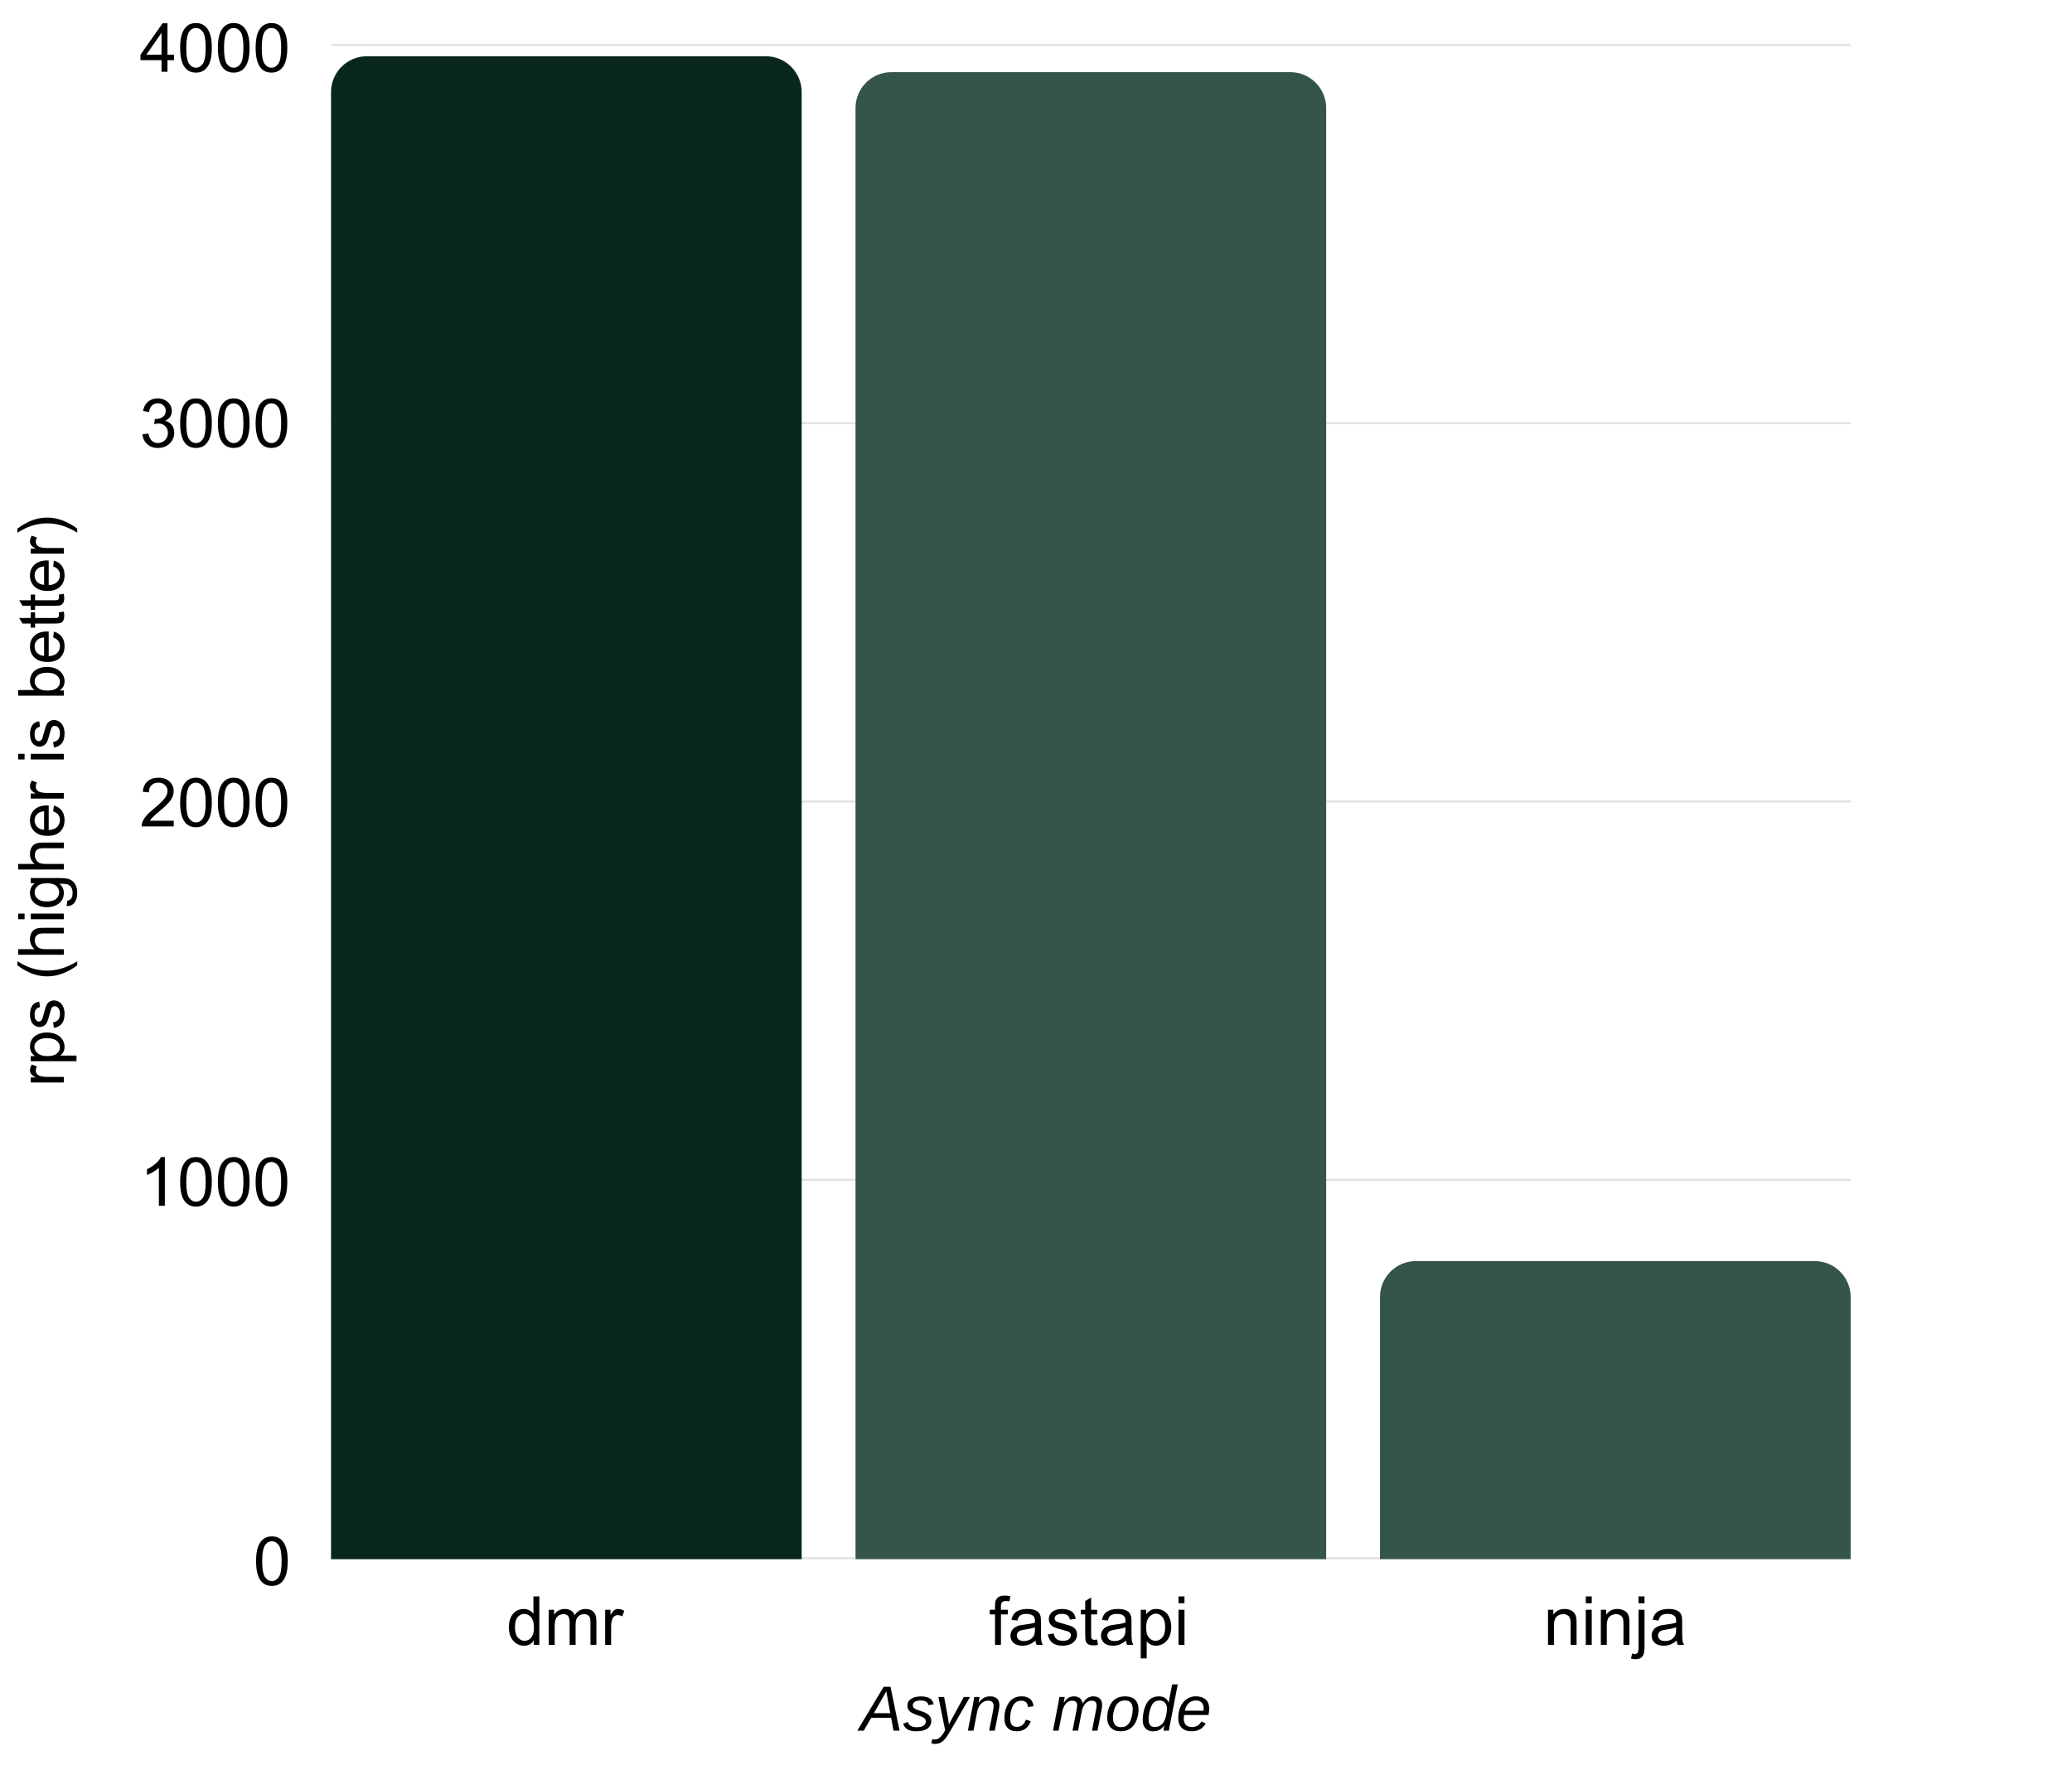
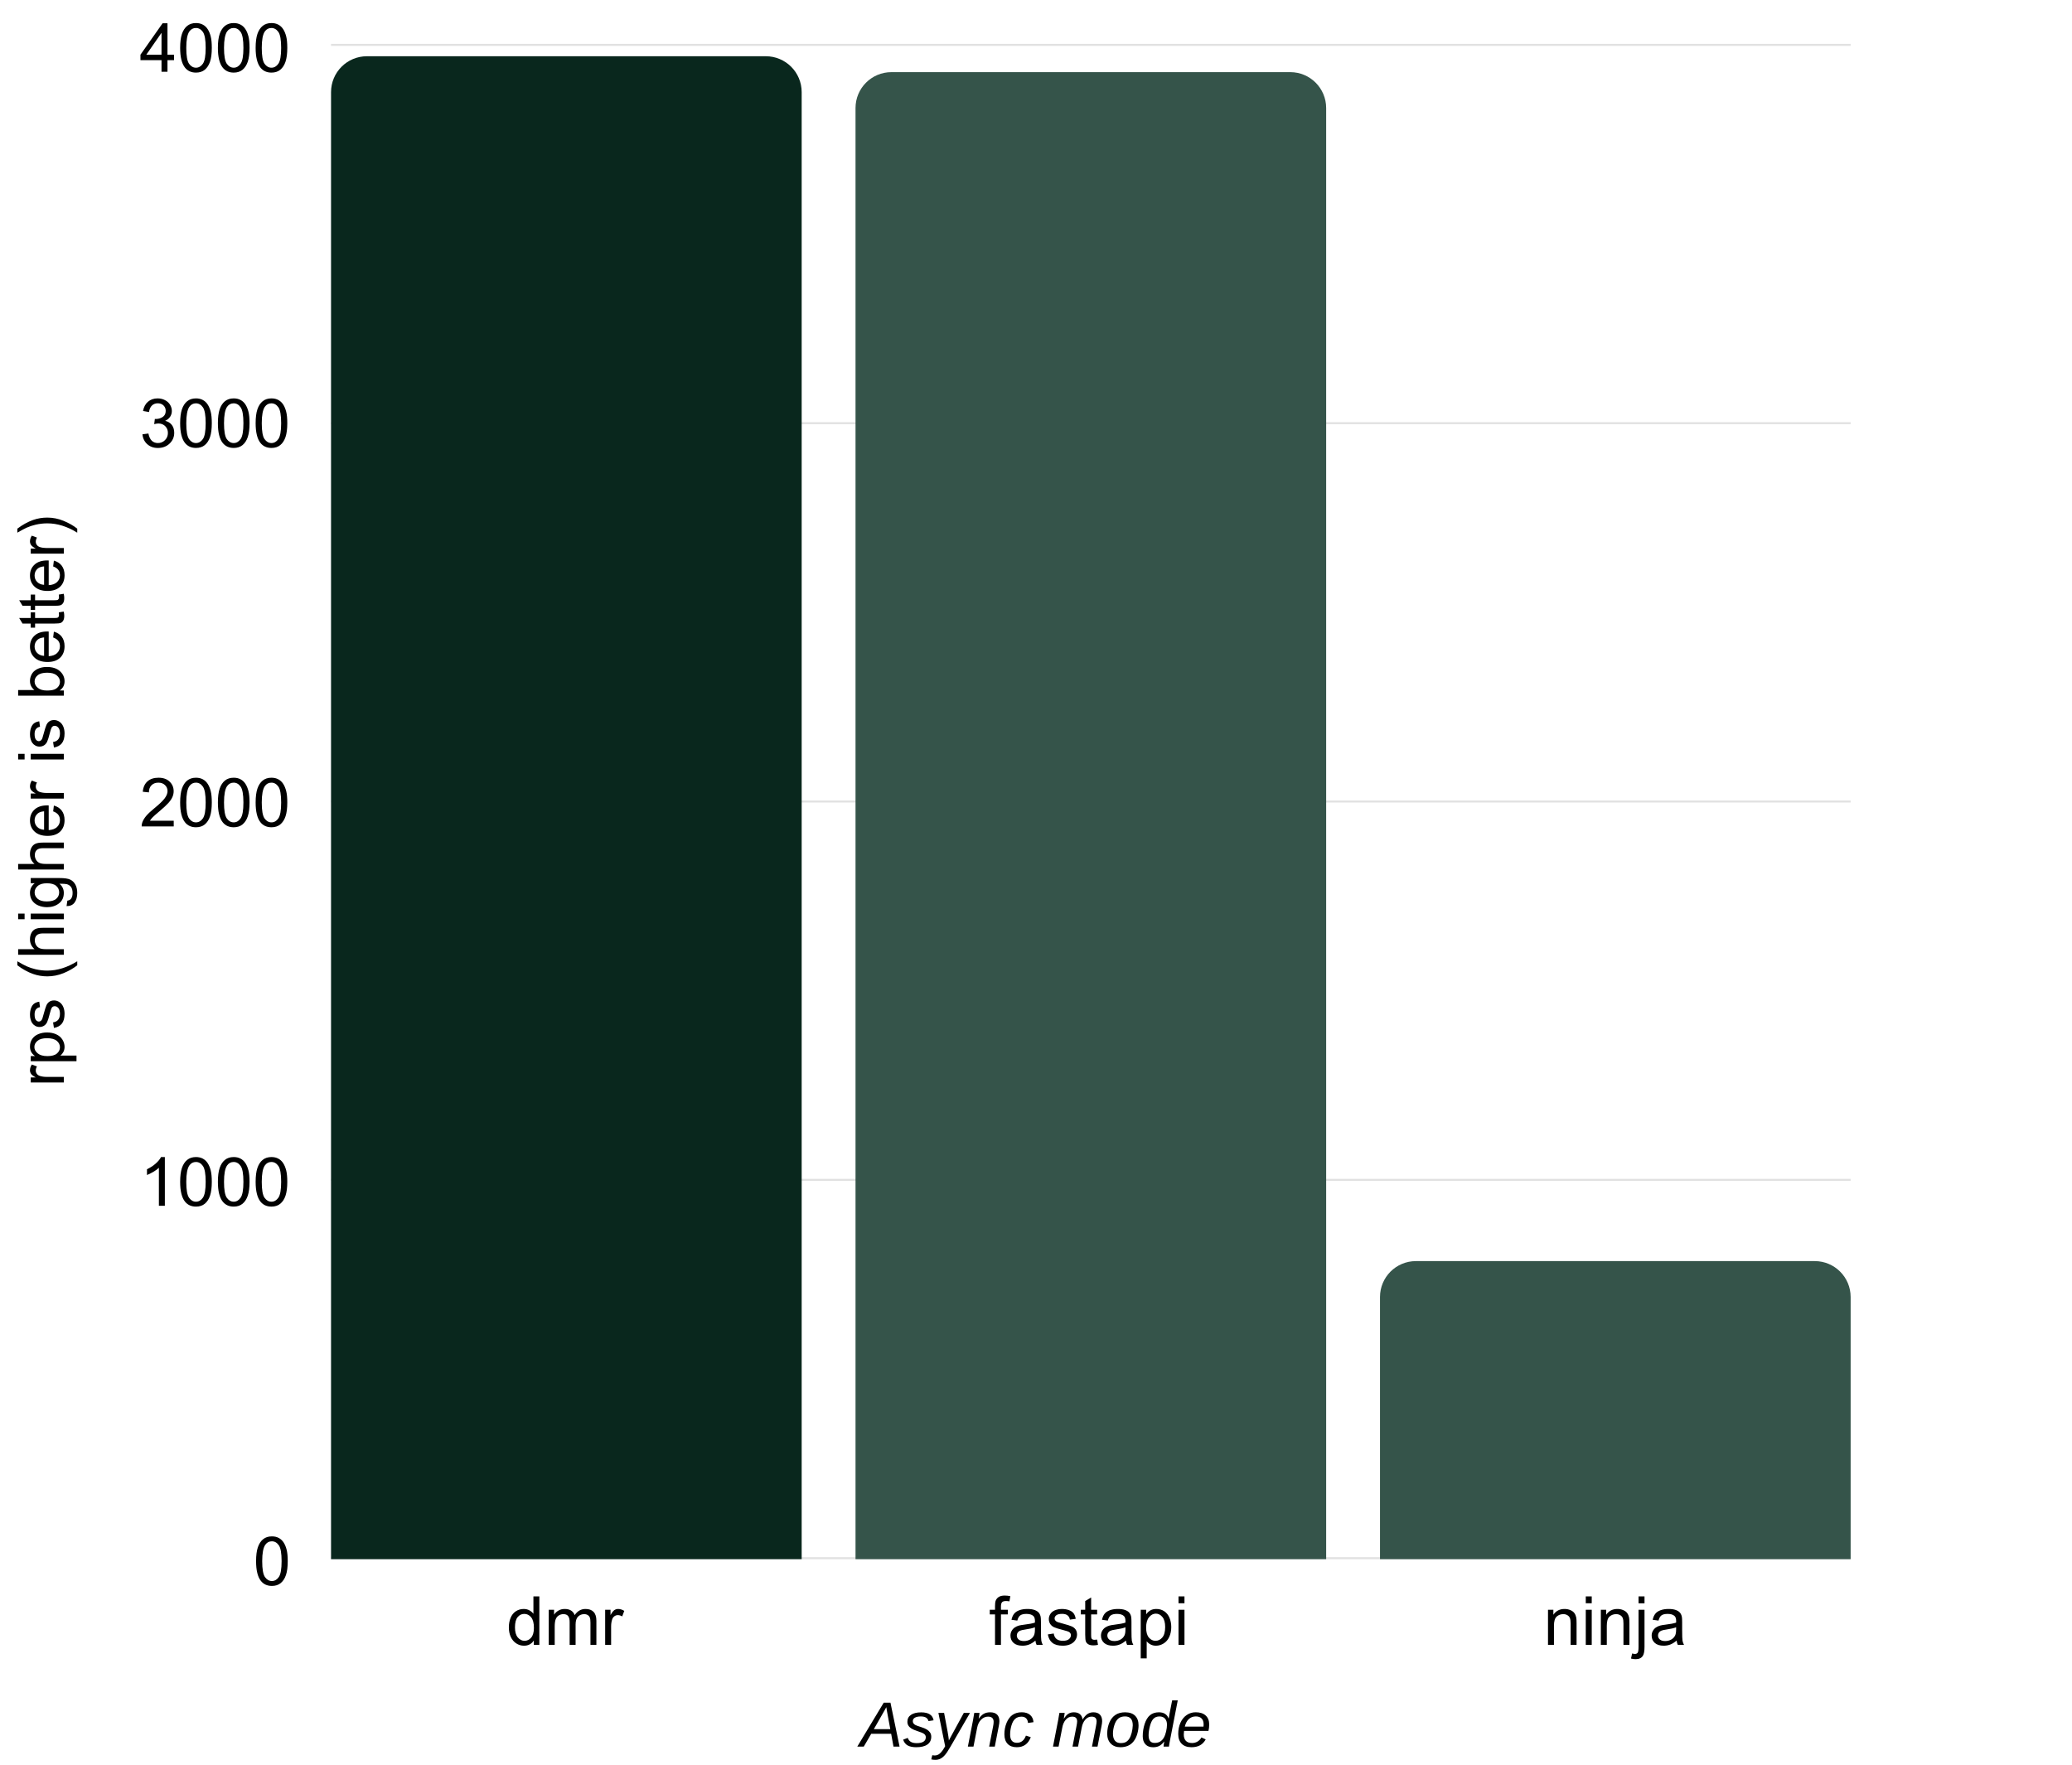
<svg xmlns="http://www.w3.org/2000/svg" width="1039" height="885" viewBox="0 0 1039 885" fill="none">
  <path d="M166 22.5H928" stroke="#E1E1E1" />
  <path d="M166 212.25H928" stroke="#E1E1E1" />
  <path d="M166 402H928" stroke="#E1E1E1" />
  <path d="M166 591.75H928" stroke="#E1E1E1" />
  <path d="M166 781.5H928" stroke="#E1E1E1" />
  <path d="M429 54.182C429 44.241 437.059 36.182 447 36.182H647C656.941 36.182 665 44.241 665 54.182V782H429V54.182Z" fill="#35544A" />
  <path d="M166 46.205C166 36.264 174.059 28.205 184 28.205H384C393.941 28.205 402 36.264 402 46.205V782H166V46.205Z" fill="#09271D" />
  <path d="M692 650.501C692 640.560 700.059 632.501 710 632.501H910C919.941 632.501 928 640.560 928 650.501V782H692V650.501Z" fill="#35544A" />
  <path transform="translate(0 -253)" d="M80.99 289V283.173H70.432V280.434L81.538 264.662H83.978V280.434H87.266V283.173H83.978V289H80.99ZM80.99 280.434V269.46L73.37 280.434H80.99ZM90.337 276.997C90.337 274.119 90.63 271.806 91.217 270.058C91.814 268.298 92.694 266.942 93.856 265.99C95.03 265.038 96.502 264.562 98.272 264.562C99.579 264.562 100.724 264.828 101.709 265.359C102.694 265.88 103.507 266.638 104.149 267.634C104.791 268.619 105.295 269.825 105.66 271.253C106.025 272.67 106.208 274.584 106.208 276.997C106.208 279.853 105.915 282.16 105.328 283.92C104.742 285.669 103.862 287.024 102.688 287.987C101.526 288.939 100.054 289.415 98.272 289.415C95.926 289.415 94.083 288.574 92.744 286.892C91.139 284.866 90.337 281.568 90.337 276.997ZM93.408 276.997C93.408 280.993 93.873 283.654 94.803 284.982C95.743 286.299 96.9 286.958 98.272 286.958C99.645 286.958 100.796 286.294 101.726 284.966C102.666 283.638 103.137 280.981 103.137 276.997C103.137 272.991 102.666 270.329 101.726 269.012C100.796 267.695 99.634 267.036 98.239 267.036C96.867 267.036 95.771 267.617 94.952 268.779C93.923 270.262 93.408 273.002 93.408 276.997ZM109.263 276.997C109.263 274.119 109.556 271.806 110.143 270.058C110.74 268.298 111.62 266.942 112.782 265.99C113.955 265.038 115.427 264.562 117.198 264.562C118.504 264.562 119.65 264.828 120.635 265.359C121.62 265.88 122.433 266.638 123.075 267.634C123.717 268.619 124.221 269.825 124.586 271.253C124.951 272.67 125.134 274.584 125.134 276.997C125.134 279.853 124.84 282.16 124.254 283.92C123.667 285.669 122.787 287.024 121.614 287.987C120.452 288.939 118.98 289.415 117.198 289.415C114.852 289.415 113.009 288.574 111.67 286.892C110.065 284.866 109.263 281.568 109.263 276.997ZM112.334 276.997C112.334 280.993 112.799 283.654 113.729 284.982C114.669 286.299 115.826 286.958 117.198 286.958C118.571 286.958 119.722 286.294 120.651 284.966C121.592 283.638 122.062 280.981 122.062 276.997C122.062 272.991 121.592 270.329 120.651 269.012C119.722 267.695 118.56 267.036 117.165 267.036C115.793 267.036 114.697 267.617 113.878 268.779C112.849 270.262 112.334 273.002 112.334 276.997ZM128.188 276.997C128.188 274.119 128.482 271.806 129.068 270.058C129.666 268.298 130.546 266.942 131.708 265.99C132.881 265.038 134.353 264.562 136.124 264.562C137.43 264.562 138.576 264.828 139.561 265.359C140.546 265.88 141.359 266.638 142.001 267.634C142.643 268.619 143.146 269.825 143.512 271.253C143.877 272.67 144.06 274.584 144.06 276.997C144.06 279.853 143.766 282.16 143.18 283.92C142.593 285.669 141.713 287.024 140.54 287.987C139.378 288.939 137.906 289.415 136.124 289.415C133.778 289.415 131.935 288.574 130.596 286.892C128.991 284.866 128.188 281.568 128.188 276.997ZM131.26 276.997C131.26 280.993 131.725 283.654 132.654 284.982C133.595 286.299 134.752 286.958 136.124 286.958C137.496 286.958 138.647 286.294 139.577 284.966C140.518 283.638 140.988 280.981 140.988 276.997C140.988 272.991 140.518 270.329 139.577 269.012C138.647 267.695 137.485 267.036 136.091 267.036C134.718 267.036 133.623 267.617 132.804 268.779C131.774 270.262 131.26 273.002 131.26 276.997Z" fill="black" />
  <path transform="translate(0 -189.75)" d="M71.428 407.575L74.416 407.177C74.759 408.87 75.34 410.093 76.159 410.846C76.989 411.587 77.996 411.958 79.181 411.958C80.586 411.958 81.77 411.471 82.733 410.497C83.707 409.523 84.194 408.317 84.194 406.878C84.194 405.506 83.746 404.377 82.85 403.491C81.953 402.595 80.813 402.146 79.43 402.146C78.865 402.146 78.162 402.257 77.321 402.479L77.653 399.855C77.853 399.878 78.013 399.889 78.135 399.889C79.408 399.889 80.553 399.557 81.571 398.893C82.59 398.229 83.099 397.205 83.099 395.821C83.099 394.726 82.728 393.818 81.986 393.099C81.245 392.379 80.287 392.02 79.114 392.02C77.952 392.02 76.984 392.385 76.209 393.115C75.434 393.846 74.936 394.941 74.715 396.402L71.727 395.871C72.092 393.868 72.922 392.318 74.217 391.223C75.512 390.116 77.122 389.562 79.048 389.562C80.376 389.562 81.599 389.85 82.717 390.426C83.835 390.99 84.687 391.765 85.273 392.75C85.871 393.735 86.17 394.781 86.17 395.888C86.17 396.939 85.888 397.896 85.323 398.76C84.759 399.623 83.923 400.309 82.816 400.818C84.255 401.15 85.373 401.842 86.17 402.894C86.967 403.934 87.365 405.24 87.365 406.812C87.365 408.937 86.591 410.741 85.041 412.224C83.492 413.696 81.533 414.432 79.164 414.432C77.028 414.432 75.252 413.795 73.835 412.522C72.429 411.25 71.627 409.601 71.428 407.575ZM90.337 401.997C90.337 399.119 90.63 396.806 91.217 395.058C91.814 393.298 92.694 391.942 93.856 390.99C95.03 390.038 96.502 389.562 98.272 389.562C99.579 389.562 100.724 389.828 101.709 390.359C102.694 390.88 103.507 391.638 104.149 392.634C104.791 393.619 105.295 394.825 105.66 396.253C106.025 397.67 106.208 399.584 106.208 401.997C106.208 404.853 105.915 407.16 105.328 408.92C104.742 410.669 103.862 412.024 102.688 412.987C101.526 413.939 100.054 414.415 98.272 414.415C95.926 414.415 94.083 413.574 92.744 411.892C91.139 409.866 90.337 406.568 90.337 401.997ZM93.408 401.997C93.408 405.993 93.873 408.654 94.803 409.982C95.743 411.299 96.9 411.958 98.272 411.958C99.645 411.958 100.796 411.294 101.726 409.966C102.666 408.638 103.137 405.981 103.137 401.997C103.137 397.991 102.666 395.329 101.726 394.012C100.796 392.695 99.634 392.036 98.239 392.036C96.867 392.036 95.771 392.617 94.952 393.779C93.923 395.262 93.408 398.002 93.408 401.997ZM109.263 401.997C109.263 399.119 109.556 396.806 110.143 395.058C110.74 393.298 111.62 391.942 112.782 390.99C113.955 390.038 115.427 389.562 117.198 389.562C118.504 389.562 119.65 389.828 120.635 390.359C121.62 390.88 122.433 391.638 123.075 392.634C123.717 393.619 124.221 394.825 124.586 396.253C124.951 397.67 125.134 399.584 125.134 401.997C125.134 404.853 124.84 407.16 124.254 408.92C123.667 410.669 122.787 412.024 121.614 412.987C120.452 413.939 118.98 414.415 117.198 414.415C114.852 414.415 113.009 413.574 111.67 411.892C110.065 409.866 109.263 406.568 109.263 401.997ZM112.334 401.997C112.334 405.993 112.799 408.654 113.729 409.982C114.669 411.299 115.826 411.958 117.198 411.958C118.571 411.958 119.722 411.294 120.651 409.966C121.592 408.638 122.062 405.981 122.062 401.997C122.062 397.991 121.592 395.329 120.651 394.012C119.722 392.695 118.56 392.036 117.165 392.036C115.793 392.036 114.697 392.617 113.878 393.779C112.849 395.262 112.334 398.002 112.334 401.997ZM128.188 401.997C128.188 399.119 128.482 396.806 129.068 395.058C129.666 393.298 130.546 391.942 131.708 390.99C132.881 390.038 134.353 389.562 136.124 389.562C137.43 389.562 138.576 389.828 139.561 390.359C140.546 390.88 141.359 391.638 142.001 392.634C142.643 393.619 143.146 394.825 143.512 396.253C143.877 397.67 144.06 399.584 144.06 401.997C144.06 404.853 143.766 407.16 143.18 408.92C142.593 410.669 141.713 412.024 140.54 412.987C139.378 413.939 137.906 414.415 136.124 414.415C133.778 414.415 131.935 413.574 130.596 411.892C128.991 409.866 128.188 406.568 128.188 401.997ZM131.26 401.997C131.26 405.993 131.725 408.654 132.654 409.982C133.595 411.299 134.752 411.958 136.124 411.958C137.496 411.958 138.647 411.294 139.577 409.966C140.518 408.638 140.988 405.981 140.988 401.997C140.988 397.991 140.518 395.329 139.577 394.012C138.647 392.695 137.485 392.036 136.091 392.036C134.718 392.036 133.623 392.617 132.804 393.779C131.774 395.262 131.26 398.002 131.26 401.997Z" fill="black" />
  <path transform="translate(0 -126.5)" d="M87.116 538.128V541H71.029C71.007 540.281 71.123 539.589 71.378 538.925C71.787 537.829 72.44 536.75 73.337 535.688C74.245 534.625 75.55 533.396 77.255 532.002C79.9 529.833 81.688 528.117 82.617 526.855C83.547 525.583 84.012 524.382 84.012 523.253C84.012 522.069 83.586 521.073 82.733 520.265C81.892 519.446 80.791 519.036 79.43 519.036C77.991 519.036 76.84 519.468 75.977 520.331C75.113 521.194 74.676 522.39 74.665 523.917L71.594 523.602C71.804 521.311 72.595 519.567 73.968 518.372C75.34 517.166 77.183 516.562 79.496 516.562C81.831 516.562 83.68 517.21 85.041 518.505C86.402 519.8 87.083 521.405 87.083 523.319C87.083 524.293 86.884 525.251 86.485 526.191C86.087 527.132 85.423 528.123 84.493 529.163C83.575 530.203 82.042 531.631 79.894 533.446C78.102 534.951 76.951 535.975 76.441 536.518C75.932 537.049 75.512 537.586 75.18 538.128H87.116ZM90.337 528.997C90.337 526.119 90.63 523.806 91.217 522.058C91.814 520.298 92.694 518.942 93.856 517.99C95.03 517.038 96.502 516.562 98.272 516.562C99.579 516.562 100.724 516.828 101.709 517.359C102.694 517.88 103.507 518.638 104.149 519.634C104.791 520.619 105.295 521.825 105.66 523.253C106.025 524.67 106.208 526.584 106.208 528.997C106.208 531.853 105.915 534.16 105.328 535.92C104.742 537.669 103.862 539.024 102.688 539.987C101.526 540.939 100.054 541.415 98.272 541.415C95.926 541.415 94.083 540.574 92.744 538.892C91.139 536.866 90.337 533.568 90.337 528.997ZM93.408 528.997C93.408 532.993 93.873 535.654 94.803 536.982C95.743 538.299 96.9 538.958 98.272 538.958C99.645 538.958 100.796 538.294 101.726 536.966C102.666 535.638 103.137 532.981 103.137 528.997C103.137 524.991 102.666 522.329 101.726 521.012C100.796 519.695 99.634 519.036 98.239 519.036C96.867 519.036 95.771 519.617 94.952 520.779C93.923 522.262 93.408 525.002 93.408 528.997ZM109.263 528.997C109.263 526.119 109.556 523.806 110.143 522.058C110.74 520.298 111.62 518.942 112.782 517.99C113.955 517.038 115.427 516.562 117.198 516.562C118.504 516.562 119.65 516.828 120.635 517.359C121.62 517.88 122.433 518.638 123.075 519.634C123.717 520.619 124.221 521.825 124.586 523.253C124.951 524.67 125.134 526.584 125.134 528.997C125.134 531.853 124.84 534.16 124.254 535.92C123.667 537.669 122.787 539.024 121.614 539.987C120.452 540.939 118.98 541.415 117.198 541.415C114.852 541.415 113.009 540.574 111.67 538.892C110.065 536.866 109.263 533.568 109.263 528.997ZM112.334 528.997C112.334 532.993 112.799 535.654 113.729 536.982C114.669 538.299 115.826 538.958 117.198 538.958C118.571 538.958 119.722 538.294 120.651 536.966C121.592 535.638 122.062 532.981 122.062 528.997C122.062 524.991 121.592 522.329 120.651 521.012C119.722 519.695 118.56 519.036 117.165 519.036C115.793 519.036 114.697 519.617 113.878 520.779C112.849 522.262 112.334 525.002 112.334 528.997ZM128.188 528.997C128.188 526.119 128.482 523.806 129.068 522.058C129.666 520.298 130.546 518.942 131.708 517.99C132.881 517.038 134.353 516.562 136.124 516.562C137.43 516.562 138.576 516.828 139.561 517.359C140.546 517.88 141.359 518.638 142.001 519.634C142.643 520.619 143.146 521.825 143.512 523.253C143.877 524.67 144.06 526.584 144.06 528.997C144.06 531.853 143.766 534.16 143.18 535.92C142.593 537.669 141.713 539.024 140.54 539.987C139.378 540.939 137.906 541.415 136.124 541.415C133.778 541.415 131.935 540.574 130.596 538.892C128.991 536.866 128.188 533.568 128.188 528.997ZM131.26 528.997C131.26 532.993 131.725 535.654 132.654 536.982C133.595 538.299 134.752 538.958 136.124 538.958C137.496 538.958 138.647 538.294 139.577 536.966C140.518 535.638 140.988 532.981 140.988 528.997C140.988 524.991 140.518 522.329 139.577 521.012C138.647 519.695 137.485 519.036 136.091 519.036C134.718 519.036 133.623 519.617 132.804 520.779C131.774 522.262 131.26 525.002 131.26 528.997Z" fill="black" />
  <path transform="translate(0 -63.25)" d="M82.667 668H79.679V648.958C78.959 649.644 78.013 650.33 76.84 651.017C75.678 651.703 74.632 652.217 73.702 652.561V649.672C75.373 648.886 76.834 647.934 78.085 646.816C79.336 645.699 80.221 644.614 80.741 643.562H82.667V668ZM90.337 655.997C90.337 653.119 90.63 650.806 91.217 649.058C91.814 647.298 92.694 645.942 93.856 644.99C95.03 644.038 96.502 643.562 98.272 643.562C99.579 643.562 100.724 643.828 101.709 644.359C102.694 644.88 103.507 645.638 104.149 646.634C104.791 647.619 105.295 648.825 105.66 650.253C106.025 651.67 106.208 653.584 106.208 655.997C106.208 658.853 105.915 661.16 105.328 662.92C104.742 664.669 103.862 666.024 102.688 666.987C101.526 667.939 100.054 668.415 98.272 668.415C95.926 668.415 94.083 667.574 92.744 665.892C91.139 663.866 90.337 660.568 90.337 655.997ZM93.408 655.997C93.408 659.993 93.873 662.654 94.803 663.982C95.743 665.299 96.9 665.958 98.272 665.958C99.645 665.958 100.796 665.294 101.726 663.966C102.666 662.638 103.137 659.981 103.137 655.997C103.137 651.991 102.666 649.329 101.726 648.012C100.796 646.695 99.634 646.036 98.239 646.036C96.867 646.036 95.771 646.617 94.952 647.779C93.923 649.262 93.408 652.002 93.408 655.997ZM109.263 655.997C109.263 653.119 109.556 650.806 110.143 649.058C110.74 647.298 111.62 645.942 112.782 644.99C113.955 644.038 115.427 643.562 117.198 643.562C118.504 643.562 119.65 643.828 120.635 644.359C121.62 644.88 122.433 645.638 123.075 646.634C123.717 647.619 124.221 648.825 124.586 650.253C124.951 651.67 125.134 653.584 125.134 655.997C125.134 658.853 124.84 661.16 124.254 662.92C123.667 664.669 122.787 666.024 121.614 666.987C120.452 667.939 118.98 668.415 117.198 668.415C114.852 668.415 113.009 667.574 111.67 665.892C110.065 663.866 109.263 660.568 109.263 655.997ZM112.334 655.997C112.334 659.993 112.799 662.654 113.729 663.982C114.669 665.299 115.826 665.958 117.198 665.958C118.571 665.958 119.722 665.294 120.651 663.966C121.592 662.638 122.062 659.981 122.062 655.997C122.062 651.991 121.592 649.329 120.651 648.012C119.722 646.695 118.56 646.036 117.165 646.036C115.793 646.036 114.697 646.617 113.878 647.779C112.849 649.262 112.334 652.002 112.334 655.997ZM128.188 655.997C128.188 653.119 128.482 650.806 129.068 649.058C129.666 647.298 130.546 645.942 131.708 644.99C132.881 644.038 134.353 643.562 136.124 643.562C137.43 643.562 138.576 643.828 139.561 644.359C140.546 644.88 141.359 645.638 142.001 646.634C142.643 647.619 143.146 648.825 143.512 650.253C143.877 651.67 144.06 653.584 144.06 655.997C144.06 658.853 143.766 661.16 143.18 662.92C142.593 664.669 141.713 666.024 140.54 666.987C139.378 667.939 137.906 668.415 136.124 668.415C133.778 668.415 131.935 667.574 130.596 665.892C128.991 663.866 128.188 660.568 128.188 655.997ZM131.26 655.997C131.26 659.993 131.725 662.654 132.654 663.982C133.595 665.299 134.752 665.958 136.124 665.958C137.496 665.958 138.647 665.294 139.577 663.966C140.518 662.638 140.988 659.981 140.988 655.997C140.988 651.991 140.518 649.329 139.577 648.012C138.647 646.695 137.485 646.036 136.091 646.036C134.718 646.036 133.623 646.617 132.804 647.779C131.774 649.262 131.26 652.002 131.26 655.997Z" fill="black" />
  <path transform="translate(0 0)" d="M128.411 782.997C128.411 780.119 128.704 777.806 129.291 776.058C129.889 774.298 130.769 772.942 131.931 771.99C133.104 771.038 134.576 770.562 136.347 770.562C137.653 770.562 138.798 770.828 139.783 771.359C140.768 771.88 141.582 772.638 142.224 773.634C142.866 774.619 143.369 775.825 143.734 777.253C144.1 778.67 144.282 780.584 144.282 782.997C144.282 785.853 143.989 788.16 143.402 789.92C142.816 791.669 141.936 793.024 140.763 793.987C139.601 794.939 138.129 795.415 136.347 795.415C134 795.415 132.158 794.574 130.818 792.892C129.214 790.866 128.411 787.568 128.411 782.997ZM131.482 782.997C131.482 786.993 131.947 789.654 132.877 790.982C133.818 792.299 134.974 792.958 136.347 792.958C137.719 792.958 138.87 792.294 139.8 790.966C140.741 789.638 141.211 786.981 141.211 782.997C141.211 778.991 140.741 776.329 139.8 775.012C138.87 773.695 137.708 773.036 136.313 773.036C134.941 773.036 133.845 773.617 133.026 774.779C131.997 776.262 131.482 779.002 131.482 782.997Z" fill="black" />
  <path d="M32 542.922L15.406 542.922L15.406 540.391L17.922 540.391C16.745 539.745 15.969 539.151 15.594 538.609C15.219 538.057 15.031 537.453 15.031 536.797C15.031 535.849 15.333 534.885 15.938 533.906L18.547 534.875C18.141 535.562 17.938 536.25 17.938 536.937C17.938 537.552 18.125 538.104 18.5 538.594C18.865 539.083 19.375 539.432 20.031 539.641C21.031 539.953 22.125 540.109 23.312 540.109L32 540.109L32 542.922ZM38.359 532.234L15.406 532.234L15.406 529.672L17.562 529.672C16.719 529.068 16.088 528.385 15.672 527.625C15.245 526.865 15.031 525.943 15.031 524.859C15.031 523.443 15.396 522.193 16.125 521.109C16.854 520.026 17.885 519.208 19.219 518.656C20.542 518.104 21.995 517.828 23.578 517.828C25.276 517.828 26.807 518.135 28.172 518.75C29.526 519.354 30.568 520.24 31.297 521.406C32.016 522.562 32.375 523.781 32.375 525.062C32.375 526 32.177 526.844 31.781 527.594C31.385 528.333 30.885 528.943 30.281 529.422L38.359 529.422L38.359 532.234ZM23.797 529.687C25.932 529.687 27.51 529.255 28.531 528.391C29.552 527.526 30.062 526.479 30.062 525.25C30.062 524 29.537 522.932 28.484 522.047C27.422 521.151 25.781 520.703 23.562 520.703C21.448 520.703 19.865 521.141 18.812 522.016C17.76 522.88 17.234 523.917 17.234 525.125C17.234 526.323 17.797 527.385 18.922 528.312C20.037 529.229 21.662 529.687 23.797 529.687ZM27.047 515.547L26.609 512.766C27.724 512.609 28.578 512.177 29.172 511.469C29.766 510.75 30.062 509.75 30.062 508.469C30.062 507.177 29.802 506.219 29.281 505.594C28.75 504.969 28.13 504.656 27.422 504.656C26.787 504.656 26.287 504.932 25.922 505.484C25.672 505.87 25.354 506.828 24.969 508.359C24.448 510.422 24 511.854 23.625 512.656C23.24 513.448 22.713 514.052 22.047 514.469C21.37 514.875 20.625 515.078 19.812 515.078C19.073 515.078 18.391 514.911 17.766 514.578C17.13 514.234 16.604 513.771 16.188 513.187C15.865 512.75 15.594 512.156 15.375 511.406C15.146 510.646 15.031 509.833 15.031 508.969C15.031 507.667 15.219 506.526 15.594 505.547C15.969 504.557 16.479 503.828 17.125 503.359C17.76 502.891 18.615 502.568 19.688 502.391L20.062 505.141C19.208 505.266 18.542 505.63 18.062 506.234C17.583 506.828 17.344 507.672 17.344 508.766C17.344 510.057 17.557 510.979 17.984 511.531C18.412 512.083 18.912 512.359 19.484 512.359C19.849 512.359 20.177 512.245 20.469 512.016C20.771 511.786 21.021 511.427 21.219 510.937C21.323 510.656 21.562 509.828 21.938 508.453C22.469 506.464 22.906 505.078 23.25 504.297C23.583 503.505 24.073 502.885 24.719 502.437C25.365 501.99 26.167 501.766 27.125 501.766C28.062 501.766 28.948 502.042 29.781 502.594C30.604 503.135 31.245 503.922 31.703 504.953C32.151 505.984 32.375 507.151 32.375 508.453C32.375 510.609 31.927 512.255 31.031 513.391C30.135 514.516 28.807 515.234 27.047 515.547ZM38.734 484.141C36.776 485.693 34.484 487.005 31.859 488.078C29.234 489.151 26.516 489.687 23.703 489.687C21.224 489.687 18.849 489.286 16.578 488.484C13.943 487.547 11.318 486.099 8.703 484.141L8.703 482.125C10.87 483.385 12.417 484.219 13.344 484.625C14.781 485.26 16.281 485.76 17.844 486.125C19.792 486.573 21.75 486.797 23.719 486.797C28.729 486.797 33.734 485.24 38.734 482.125L38.734 484.141ZM32 478.859L9.094 478.859L9.094 476.047L17.312 476.047C15.792 474.734 15.031 473.078 15.031 471.078C15.031 469.849 15.276 468.781 15.766 467.875C16.245 466.969 16.912 466.323 17.766 465.937C18.62 465.542 19.859 465.344 21.484 465.344L32 465.344L32 468.156L21.484 468.156C20.078 468.156 19.057 468.464 18.422 469.078C17.776 469.682 17.453 470.542 17.453 471.656C17.453 472.49 17.672 473.276 18.109 474.016C18.537 474.745 19.12 475.266 19.859 475.578C20.599 475.891 21.62 476.047 22.922 476.047L32 476.047L32 478.859ZM12.328 461.031L9.094 461.031L9.094 458.219L12.328 458.219L12.328 461.031ZM32 461.031L15.406 461.031L15.406 458.219L32 458.219L32 461.031ZM33.375 454.437L33.781 451.703C34.625 451.589 35.24 451.271 35.625 450.75C36.146 450.052 36.406 449.099 36.406 447.891C36.406 446.589 36.146 445.583 35.625 444.875C35.104 444.167 34.375 443.687 33.438 443.437C32.865 443.292 31.662 443.224 29.828 443.234C31.276 444.464 32 445.995 32 447.828C32 450.109 31.177 451.875 29.531 453.125C27.885 454.375 25.912 455 23.609 455C22.026 455 20.568 454.714 19.234 454.141C17.891 453.568 16.854 452.74 16.125 451.656C15.396 450.562 15.031 449.281 15.031 447.812C15.031 445.854 15.823 444.24 17.406 442.969L15.406 442.969L15.406 440.375L29.75 440.375C32.333 440.375 34.161 440.641 35.234 441.172C36.318 441.693 37.172 442.526 37.797 443.672C38.422 444.807 38.734 446.208 38.734 447.875C38.734 449.854 38.286 451.453 37.391 452.672C36.505 453.891 35.167 454.479 33.375 454.437ZM23.406 452.109C25.583 452.109 27.172 451.677 28.172 450.812C29.172 449.948 29.672 448.865 29.672 447.562C29.672 446.271 29.177 445.187 28.188 444.312C27.188 443.437 25.625 443 23.5 443C21.469 443 19.938 443.453 18.906 444.359C17.875 445.255 17.359 446.339 17.359 447.609C17.359 448.859 17.87 449.922 18.891 450.797C19.901 451.672 21.406 452.109 23.406 452.109ZM32 436.109L9.094 436.109L9.094 433.297L17.312 433.297C15.792 431.984 15.031 430.328 15.031 428.328C15.031 427.099 15.276 426.031 15.766 425.125C16.245 424.219 16.912 423.573 17.766 423.187C18.62 422.792 19.859 422.594 21.484 422.594L32 422.594L32 425.406L21.484 425.406C20.078 425.406 19.057 425.714 18.422 426.328C17.776 426.932 17.453 427.792 17.453 428.906C17.453 429.74 17.672 430.526 18.109 431.266C18.537 431.995 19.12 432.516 19.859 432.828C20.599 433.141 21.62 433.297 22.922 433.297L32 433.297L32 436.109ZM26.656 406.937L27.016 404.031C28.713 404.49 30.031 405.339 30.969 406.578C31.906 407.818 32.375 409.401 32.375 411.328C32.375 413.755 31.63 415.682 30.141 417.109C28.641 418.526 26.542 419.234 23.844 419.234C21.052 419.234 18.885 418.516 17.344 417.078C15.802 415.641 15.031 413.776 15.031 411.484C15.031 409.266 15.787 407.453 17.297 406.047C18.807 404.641 20.932 403.937 23.672 403.937C23.838 403.937 24.088 403.943 24.422 403.953L24.422 416.328C26.245 416.224 27.641 415.708 28.609 414.781C29.578 413.854 30.062 412.698 30.062 411.312C30.062 410.281 29.792 409.401 29.25 408.672C28.708 407.943 27.844 407.365 26.656 406.937ZM22.109 416.172L22.109 406.906C20.713 407.031 19.667 407.385 18.969 407.969C17.885 408.865 17.344 410.026 17.344 411.453C17.344 412.745 17.776 413.833 18.641 414.719C19.505 415.594 20.662 416.078 22.109 416.172ZM32 400.516L15.406 400.516L15.406 397.984L17.922 397.984C16.745 397.339 15.969 396.745 15.594 396.203C15.219 395.651 15.031 395.047 15.031 394.391C15.031 393.443 15.333 392.479 15.938 391.5L18.547 392.469C18.141 393.156 17.938 393.844 17.938 394.531C17.938 395.146 18.125 395.698 18.5 396.187C18.865 396.677 19.375 397.026 20.031 397.234C21.031 397.547 22.125 397.703 23.312 397.703L32 397.703L32 400.516ZM12.328 380.906L9.094 380.906L9.094 378.094L12.328 378.094L12.328 380.906ZM32 380.906L15.406 380.906L15.406 378.094L32 378.094L32 380.906ZM27.047 374.922L26.609 372.141C27.724 371.984 28.578 371.552 29.172 370.844C29.766 370.125 30.062 369.125 30.062 367.844C30.062 366.552 29.802 365.594 29.281 364.969C28.75 364.344 28.13 364.031 27.422 364.031C26.787 364.031 26.287 364.307 25.922 364.859C25.672 365.245 25.354 366.203 24.969 367.734C24.448 369.797 24 371.229 23.625 372.031C23.24 372.823 22.713 373.427 22.047 373.844C21.37 374.25 20.625 374.453 19.812 374.453C19.073 374.453 18.391 374.286 17.766 373.953C17.13 373.609 16.604 373.146 16.188 372.562C15.865 372.125 15.594 371.531 15.375 370.781C15.146 370.021 15.031 369.208 15.031 368.344C15.031 367.042 15.219 365.901 15.594 364.922C15.969 363.932 16.479 363.203 17.125 362.734C17.76 362.266 18.615 361.943 19.688 361.766L20.062 364.516C19.208 364.641 18.542 365.005 18.062 365.609C17.583 366.203 17.344 367.047 17.344 368.141C17.344 369.432 17.557 370.354 17.984 370.906C18.412 371.458 18.912 371.734 19.484 371.734C19.849 371.734 20.177 371.62 20.469 371.391C20.771 371.161 21.021 370.802 21.219 370.312C21.323 370.031 21.562 369.203 21.938 367.828C22.469 365.839 22.906 364.453 23.25 363.672C23.583 362.88 24.073 362.26 24.719 361.812C25.365 361.365 26.167 361.141 27.125 361.141C28.062 361.141 28.948 361.417 29.781 361.969C30.604 362.51 31.245 363.297 31.703 364.328C32.151 365.359 32.375 366.526 32.375 367.828C32.375 369.984 31.927 371.63 31.031 372.766C30.135 373.891 28.807 374.609 27.047 374.922ZM32 346.297L32 348.906L9.094 348.906L9.094 346.094L17.266 346.094C15.776 344.906 15.031 343.391 15.031 341.547C15.031 340.526 15.24 339.562 15.656 338.656C16.062 337.74 16.641 336.99 17.391 336.406C18.13 335.812 19.026 335.349 20.078 335.016C21.13 334.682 22.255 334.516 23.453 334.516C26.297 334.516 28.495 335.219 30.047 336.625C31.599 338.031 32.375 339.719 32.375 341.687C32.375 343.646 31.557 345.182 29.922 346.297L32 346.297ZM23.578 346.328C25.568 346.328 27.005 346.057 27.891 345.516C29.338 344.63 30.062 343.432 30.062 341.922C30.062 340.693 29.531 339.63 28.469 338.734C27.396 337.839 25.802 337.391 23.688 337.391C21.521 337.391 19.922 337.823 18.891 338.687C17.859 339.542 17.344 340.578 17.344 341.797C17.344 343.026 17.88 344.089 18.953 344.984C20.016 345.88 21.557 346.328 23.578 346.328ZM26.656 319.719L27.016 316.812C28.713 317.271 30.031 318.12 30.969 319.359C31.906 320.599 32.375 322.182 32.375 324.109C32.375 326.536 31.63 328.464 30.141 329.891C28.641 331.307 26.542 332.016 23.844 332.016C21.052 332.016 18.885 331.297 17.344 329.859C15.802 328.422 15.031 326.557 15.031 324.266C15.031 322.047 15.786 320.234 17.297 318.828C18.807 317.422 20.932 316.719 23.672 316.719C23.838 316.719 24.088 316.724 24.422 316.734L24.422 329.109C26.245 329.005 27.641 328.49 28.609 327.562C29.578 326.635 30.062 325.479 30.062 324.094C30.062 323.062 29.792 322.182 29.25 321.453C28.708 320.724 27.844 320.146 26.656 319.719ZM22.109 328.953L22.109 319.687C20.713 319.812 19.667 320.167 18.969 320.75C17.885 321.646 17.344 322.807 17.344 324.234C17.344 325.526 17.776 326.615 18.641 327.5C19.505 328.375 20.661 328.859 22.109 328.953ZM29.484 307.125L31.969 306.719C32.135 307.51 32.219 308.219 32.219 308.844C32.219 309.865 32.057 310.656 31.734 311.219C31.411 311.781 30.99 312.177 30.469 312.406C29.938 312.635 28.828 312.75 27.141 312.75L17.594 312.75L17.594 314.812L15.406 314.812L15.406 312.75L11.297 312.75L9.609 309.953L15.406 309.953L15.406 307.125L17.594 307.125L17.594 309.953L27.297 309.953C28.099 309.953 28.615 309.906 28.844 309.812C29.073 309.708 29.255 309.547 29.391 309.328C29.526 309.099 29.594 308.776 29.594 308.359C29.594 308.047 29.557 307.635 29.484 307.125ZM29.484 298.219L31.969 297.812C32.135 298.604 32.219 299.312 32.219 299.937C32.219 300.958 32.057 301.75 31.734 302.312C31.411 302.875 30.99 303.271 30.469 303.5C29.938 303.729 28.828 303.844 27.141 303.844L17.594 303.844L17.594 305.906L15.406 305.906L15.406 303.844L11.297 303.844L9.609 301.047L15.406 301.047L15.406 298.219L17.594 298.219L17.594 301.047L27.297 301.047C28.099 301.047 28.615 301 28.844 300.906C29.073 300.802 29.255 300.641 29.391 300.422C29.526 300.193 29.594 299.87 29.594 299.453C29.594 299.141 29.557 298.729 29.484 298.219ZM26.656 284.094L27.016 281.187C28.713 281.646 30.031 282.495 30.969 283.734C31.906 284.974 32.375 286.557 32.375 288.484C32.375 290.911 31.63 292.839 30.141 294.266C28.641 295.682 26.542 296.391 23.844 296.391C21.052 296.391 18.885 295.672 17.344 294.234C15.802 292.797 15.031 290.932 15.031 288.641C15.031 286.422 15.786 284.609 17.297 283.203C18.807 281.797 20.932 281.094 23.672 281.094C23.838 281.094 24.088 281.099 24.422 281.109L24.422 293.484C26.245 293.38 27.641 292.865 28.609 291.937C29.578 291.01 30.062 289.854 30.062 288.469C30.062 287.437 29.792 286.557 29.25 285.828C28.708 285.099 27.844 284.521 26.656 284.094ZM22.109 293.328L22.109 284.062C20.713 284.187 19.667 284.542 18.969 285.125C17.885 286.021 17.344 287.182 17.344 288.609C17.344 289.901 17.776 290.99 18.641 291.875C19.505 292.75 20.661 293.234 22.109 293.328ZM32 277.672L15.406 277.672L15.406 275.141L17.922 275.141C16.745 274.495 15.969 273.901 15.594 273.359C15.219 272.807 15.031 272.203 15.031 271.547C15.031 270.599 15.333 269.635 15.938 268.656L18.547 269.625C18.141 270.312 17.938 271 17.938 271.687C17.938 272.302 18.125 272.854 18.5 273.344C18.865 273.833 19.375 274.182 20.031 274.391C21.031 274.703 22.125 274.859 23.312 274.859L32 274.859L32 277.672ZM38.734 265.141L38.734 267.156C33.734 264.042 28.729 262.484 23.719 262.484C21.76 262.484 19.818 262.708 17.891 263.156C16.328 263.51 14.828 264.005 13.391 264.641C12.453 265.047 10.891 265.885 8.703 267.156L8.703 265.141C11.318 263.182 13.943 261.734 16.578 260.797C18.849 259.995 21.224 259.594 23.703 259.594C26.516 259.594 29.234 260.135 31.859 261.219C34.484 262.292 36.776 263.599 38.734 265.141Z" fill="black" />
  <path d="M267.68 825V822.775C266.562 824.524 264.918 825.398 262.749 825.398C261.343 825.398 260.049 825.011 258.864 824.236C257.691 823.462 256.778 822.382 256.125 820.999C255.483 819.604 255.162 818.005 255.162 816.201C255.162 814.441 255.455 812.848 256.042 811.42C256.629 809.981 257.508 808.88 258.682 808.116C259.855 807.353 261.166 806.971 262.616 806.971C263.679 806.971 264.625 807.198 265.455 807.651C266.285 808.094 266.96 808.675 267.48 809.395V800.662H270.452V825H267.68ZM258.233 816.201C258.233 818.459 258.709 820.147 259.661 821.265C260.613 822.382 261.736 822.941 263.031 822.941C264.337 822.941 265.444 822.41 266.352 821.348C267.27 820.274 267.729 818.642 267.729 816.45C267.729 814.037 267.265 812.267 266.335 811.138C265.405 810.009 264.26 809.444 262.898 809.444C261.57 809.444 260.458 809.987 259.562 811.071C258.676 812.156 258.233 813.866 258.233 816.201ZM275.167 825V807.369H277.84V809.843C278.393 808.979 279.129 808.288 280.048 807.768C280.966 807.236 282.012 806.971 283.186 806.971C284.492 806.971 285.56 807.242 286.39 807.784C287.231 808.326 287.823 809.085 288.166 810.059C289.561 808 291.376 806.971 293.611 806.971C295.36 806.971 296.705 807.458 297.646 808.432C298.586 809.395 299.057 810.883 299.057 812.897V825H296.085V813.894C296.085 812.698 295.985 811.84 295.786 811.32C295.598 810.789 295.249 810.363 294.74 810.042C294.231 809.721 293.633 809.561 292.947 809.561C291.708 809.561 290.678 809.976 289.859 810.806C289.04 811.625 288.631 812.942 288.631 814.757V825H285.643V813.545C285.643 812.217 285.399 811.221 284.912 810.557C284.425 809.893 283.628 809.561 282.521 809.561C281.68 809.561 280.9 809.782 280.181 810.225C279.472 810.667 278.958 811.315 278.637 812.167C278.316 813.019 278.155 814.248 278.155 815.853V825H275.167ZM303.456 825V807.369H306.146V810.042C306.832 808.791 307.463 807.967 308.038 807.568C308.625 807.17 309.267 806.971 309.964 806.971C310.971 806.971 311.995 807.292 313.035 807.934L312.006 810.706C311.275 810.274 310.545 810.059 309.814 810.059C309.161 810.059 308.575 810.258 308.055 810.656C307.535 811.044 307.164 811.586 306.942 812.283C306.61 813.346 306.444 814.508 306.444 815.77V825H303.456Z" fill="black" />
  <path d="M776.241 825V807.369H778.931V809.876C780.226 807.939 782.096 806.971 784.542 806.971C785.604 806.971 786.578 807.164 787.464 807.552C788.36 807.928 789.03 808.426 789.473 809.046C789.915 809.666 790.225 810.402 790.402 811.254C790.513 811.807 790.568 812.776 790.568 814.159V825H787.58V814.275C787.58 813.058 787.464 812.15 787.231 811.553C786.999 810.944 786.584 810.463 785.986 810.108C785.4 809.743 784.708 809.561 783.911 809.561C782.638 809.561 781.537 809.965 780.607 810.772C779.689 811.58 779.229 813.113 779.229 815.371V825H776.241ZM795.184 804.099V800.662H798.172V804.099H795.184ZM795.184 825V807.369H798.172V825H795.184ZM802.737 825V807.369H805.427V809.876C806.722 807.939 808.592 806.971 811.038 806.971C812.101 806.971 813.075 807.164 813.96 807.552C814.856 807.928 815.526 808.426 815.969 809.046C816.411 809.666 816.721 810.402 816.898 811.254C817.009 811.807 817.064 812.776 817.064 814.159V825H814.076V814.275C814.076 813.058 813.96 812.15 813.728 811.553C813.495 810.944 813.08 810.463 812.482 810.108C811.896 809.743 811.204 809.561 810.407 809.561C809.134 809.561 808.033 809.965 807.104 810.772C806.185 811.58 805.726 813.113 805.726 815.371V825H802.737ZM821.646 804.132V800.662H824.635V804.132H821.646ZM817.861 831.84L818.426 829.3C819.023 829.455 819.494 829.532 819.837 829.532C820.446 829.532 820.899 829.327 821.198 828.918C821.497 828.52 821.646 827.512 821.646 825.896V807.369H824.635V825.963C824.635 828.132 824.353 829.643 823.788 830.495C823.069 831.602 821.873 832.155 820.202 832.155C819.394 832.155 818.614 832.05 817.861 831.84ZM840.738 822.825C839.632 823.766 838.563 824.43 837.534 824.817C836.516 825.205 835.42 825.398 834.247 825.398C832.31 825.398 830.822 824.928 829.781 823.987C828.741 823.035 828.221 821.824 828.221 820.352C828.221 819.488 828.414 818.702 828.802 817.994C829.2 817.275 829.715 816.699 830.346 816.268C830.988 815.836 831.707 815.509 832.504 815.288C833.09 815.133 833.976 814.984 835.16 814.84C837.573 814.552 839.349 814.209 840.489 813.811C840.5 813.401 840.506 813.141 840.506 813.03C840.506 811.813 840.224 810.955 839.659 810.457C838.896 809.782 837.761 809.444 836.256 809.444C834.85 809.444 833.81 809.693 833.135 810.191C832.471 810.678 831.978 811.547 831.657 812.798L828.735 812.399C829.001 811.149 829.438 810.142 830.047 809.378C830.656 808.603 831.535 808.011 832.687 807.602C833.838 807.181 835.171 806.971 836.688 806.971C838.193 806.971 839.416 807.148 840.356 807.502C841.297 807.856 841.989 808.304 842.432 808.847C842.874 809.378 843.184 810.053 843.361 810.872C843.461 811.381 843.511 812.3 843.511 813.628V817.612C843.511 820.39 843.572 822.15 843.693 822.892C843.826 823.622 844.081 824.325 844.457 825H841.336C841.026 824.38 840.827 823.655 840.738 822.825ZM840.489 816.151C839.405 816.594 837.778 816.97 835.608 817.28C834.38 817.457 833.511 817.657 833.002 817.878C832.493 818.099 832.1 818.426 831.823 818.857C831.547 819.278 831.408 819.748 831.408 820.269C831.408 821.065 831.707 821.729 832.305 822.261C832.913 822.792 833.799 823.058 834.961 823.058C836.112 823.058 837.136 822.809 838.032 822.311C838.929 821.801 839.587 821.11 840.008 820.235C840.329 819.56 840.489 818.564 840.489 817.247V816.151Z" fill="black" />
  <path d="M498.955 825V809.693H496.315V807.369H498.955V805.493C498.955 804.309 499.06 803.429 499.271 802.854C499.558 802.079 500.062 801.453 500.781 800.978C501.512 800.491 502.53 800.247 503.836 800.247C504.677 800.247 505.607 800.347 506.625 800.546L506.177 803.152C505.557 803.042 504.97 802.986 504.417 802.986C503.509 802.986 502.868 803.18 502.491 803.567C502.115 803.955 501.927 804.68 501.927 805.742V807.369H505.363V809.693H501.927V825H498.955ZM519.209 822.825C518.102 823.766 517.034 824.43 516.005 824.817C514.987 825.205 513.891 825.398 512.718 825.398C510.781 825.398 509.292 824.928 508.252 823.987C507.212 823.035 506.691 821.824 506.691 820.352C506.691 819.488 506.885 818.702 507.272 817.994C507.671 817.275 508.186 816.699 508.816 816.268C509.458 815.836 510.178 815.509 510.975 815.288C511.561 815.133 512.447 814.984 513.631 814.84C516.044 814.552 517.82 814.209 518.96 813.811C518.971 813.401 518.977 813.141 518.977 813.03C518.977 811.813 518.694 810.955 518.13 810.457C517.366 809.782 516.232 809.444 514.727 809.444C513.321 809.444 512.281 809.693 511.605 810.191C510.941 810.678 510.449 811.547 510.128 812.798L507.206 812.399C507.472 811.149 507.909 810.142 508.518 809.378C509.126 808.603 510.006 808.011 511.157 807.602C512.308 807.181 513.642 806.971 515.158 806.971C516.663 806.971 517.886 807.148 518.827 807.502C519.768 807.856 520.46 808.304 520.902 808.847C521.345 809.378 521.655 810.053 521.832 810.872C521.932 811.381 521.981 812.3 521.981 813.628V817.612C521.981 820.39 522.042 822.15 522.164 822.892C522.297 823.622 522.551 824.325 522.928 825H519.807C519.497 824.38 519.298 823.655 519.209 822.825ZM518.96 816.151C517.875 816.594 516.248 816.97 514.079 817.28C512.851 817.457 511.982 817.657 511.473 817.878C510.964 818.099 510.571 818.426 510.294 818.857C510.017 819.278 509.879 819.748 509.879 820.269C509.879 821.065 510.178 821.729 510.775 822.261C511.384 822.792 512.27 823.058 513.432 823.058C514.583 823.058 515.606 822.809 516.503 822.311C517.399 821.801 518.058 821.11 518.479 820.235C518.799 819.56 518.96 818.564 518.96 817.247V816.151ZM525.435 819.737L528.39 819.272C528.556 820.457 529.015 821.364 529.768 821.995C530.531 822.626 531.594 822.941 532.955 822.941C534.327 822.941 535.346 822.665 536.01 822.111C536.674 821.547 537.006 820.888 537.006 820.136C537.006 819.461 536.713 818.929 536.126 818.542C535.716 818.276 534.698 817.939 533.071 817.529C530.88 816.976 529.358 816.5 528.506 816.102C527.665 815.692 527.023 815.133 526.58 814.425C526.148 813.705 525.933 812.914 525.933 812.051C525.933 811.265 526.11 810.54 526.464 809.876C526.829 809.201 527.322 808.642 527.941 808.199C528.406 807.856 529.037 807.568 529.834 807.336C530.642 807.092 531.505 806.971 532.424 806.971C533.807 806.971 535.019 807.17 536.06 807.568C537.111 807.967 537.886 808.509 538.384 809.195C538.882 809.87 539.225 810.778 539.413 811.918L536.491 812.316C536.358 811.409 535.971 810.701 535.329 810.191C534.698 809.682 533.802 809.428 532.64 809.428C531.267 809.428 530.288 809.655 529.701 810.108C529.115 810.562 528.821 811.093 528.821 811.702C528.821 812.09 528.943 812.438 529.187 812.748C529.43 813.069 529.812 813.335 530.332 813.545C530.631 813.656 531.511 813.91 532.972 814.309C535.086 814.873 536.558 815.338 537.388 815.703C538.229 816.057 538.887 816.577 539.363 817.264C539.839 817.95 540.077 818.802 540.077 819.82C540.077 820.816 539.784 821.757 539.197 822.643C538.622 823.517 537.786 824.198 536.69 824.685C535.595 825.16 534.355 825.398 532.972 825.398C530.681 825.398 528.932 824.923 527.726 823.971C526.53 823.019 525.767 821.608 525.435 819.737ZM550.154 822.327L550.586 824.967C549.745 825.144 548.992 825.232 548.328 825.232C547.243 825.232 546.402 825.061 545.805 824.718C545.207 824.375 544.786 823.926 544.543 823.373C544.299 822.809 544.178 821.63 544.178 819.837V809.693H541.986V807.369H544.178V803.003L547.149 801.21V807.369H550.154V809.693H547.149V820.003C547.149 820.855 547.199 821.403 547.299 821.646C547.41 821.89 547.581 822.084 547.813 822.228C548.057 822.371 548.4 822.443 548.843 822.443C549.175 822.443 549.612 822.405 550.154 822.327ZM564.598 822.825C563.491 823.766 562.423 824.43 561.394 824.817C560.375 825.205 559.28 825.398 558.106 825.398C556.17 825.398 554.681 824.928 553.641 823.987C552.6 823.035 552.08 821.824 552.08 820.352C552.08 819.488 552.274 818.702 552.661 817.994C553.06 817.275 553.574 816.699 554.205 816.268C554.847 815.836 555.566 815.509 556.363 815.288C556.95 815.133 557.835 814.984 559.02 814.84C561.432 814.552 563.209 814.209 564.349 813.811C564.36 813.401 564.365 813.141 564.365 813.03C564.365 811.813 564.083 810.955 563.519 810.457C562.755 809.782 561.62 809.444 560.115 809.444C558.71 809.444 557.669 809.693 556.994 810.191C556.33 810.678 555.838 811.547 555.517 812.798L552.595 812.399C552.86 811.149 553.298 810.142 553.906 809.378C554.515 808.603 555.395 808.011 556.546 807.602C557.697 807.181 559.031 806.971 560.547 806.971C562.052 806.971 563.275 807.148 564.216 807.502C565.157 807.856 565.848 808.304 566.291 808.847C566.734 809.378 567.044 810.053 567.221 810.872C567.32 811.381 567.37 812.3 567.37 813.628V817.612C567.37 820.39 567.431 822.15 567.553 822.892C567.686 823.622 567.94 824.325 568.316 825H565.195C564.885 824.38 564.686 823.655 564.598 822.825ZM564.349 816.151C563.264 816.594 561.637 816.97 559.468 817.28C558.239 817.457 557.37 817.657 556.861 817.878C556.352 818.099 555.959 818.426 555.683 818.857C555.406 819.278 555.268 819.748 555.268 820.269C555.268 821.065 555.566 821.729 556.164 822.261C556.773 822.792 557.658 823.058 558.82 823.058C559.971 823.058 560.995 822.809 561.892 822.311C562.788 821.801 563.447 821.11 563.867 820.235C564.188 819.56 564.349 818.564 564.349 817.247V816.151ZM572.019 831.757V807.369H574.741V809.66C575.383 808.764 576.108 808.094 576.916 807.651C577.724 807.198 578.703 806.971 579.854 806.971C581.36 806.971 582.688 807.358 583.839 808.133C584.99 808.908 585.859 810.003 586.445 811.42C587.032 812.826 587.325 814.369 587.325 816.052C587.325 817.856 586.999 819.483 586.346 820.933C585.704 822.371 584.763 823.478 583.523 824.253C582.295 825.017 581 825.398 579.639 825.398C578.643 825.398 577.746 825.188 576.949 824.768C576.163 824.347 575.516 823.816 575.007 823.174V831.757H572.019ZM574.725 816.284C574.725 818.553 575.184 820.23 576.103 821.314C577.021 822.399 578.133 822.941 579.439 822.941C580.768 822.941 581.902 822.382 582.843 821.265C583.795 820.136 584.271 818.393 584.271 816.035C584.271 813.788 583.806 812.106 582.876 810.988C581.957 809.87 580.856 809.312 579.572 809.312C578.299 809.312 577.171 809.909 576.186 811.104C575.212 812.289 574.725 814.015 574.725 816.284ZM590.961 804.099V800.662H593.949V804.099H590.961ZM590.961 825V807.369H593.949V825H590.961Z" fill="black" />
-   <text x="519.5" y="868" text-anchor="middle" fill="black" font-family="Arial, sans-serif" font-size="32" font-style="italic">Async mode</text>
+   <text x="519.5" y="876" text-anchor="middle" fill="black" font-family="Arial, sans-serif" font-size="32" font-style="italic">Async mode</text>
</svg>
